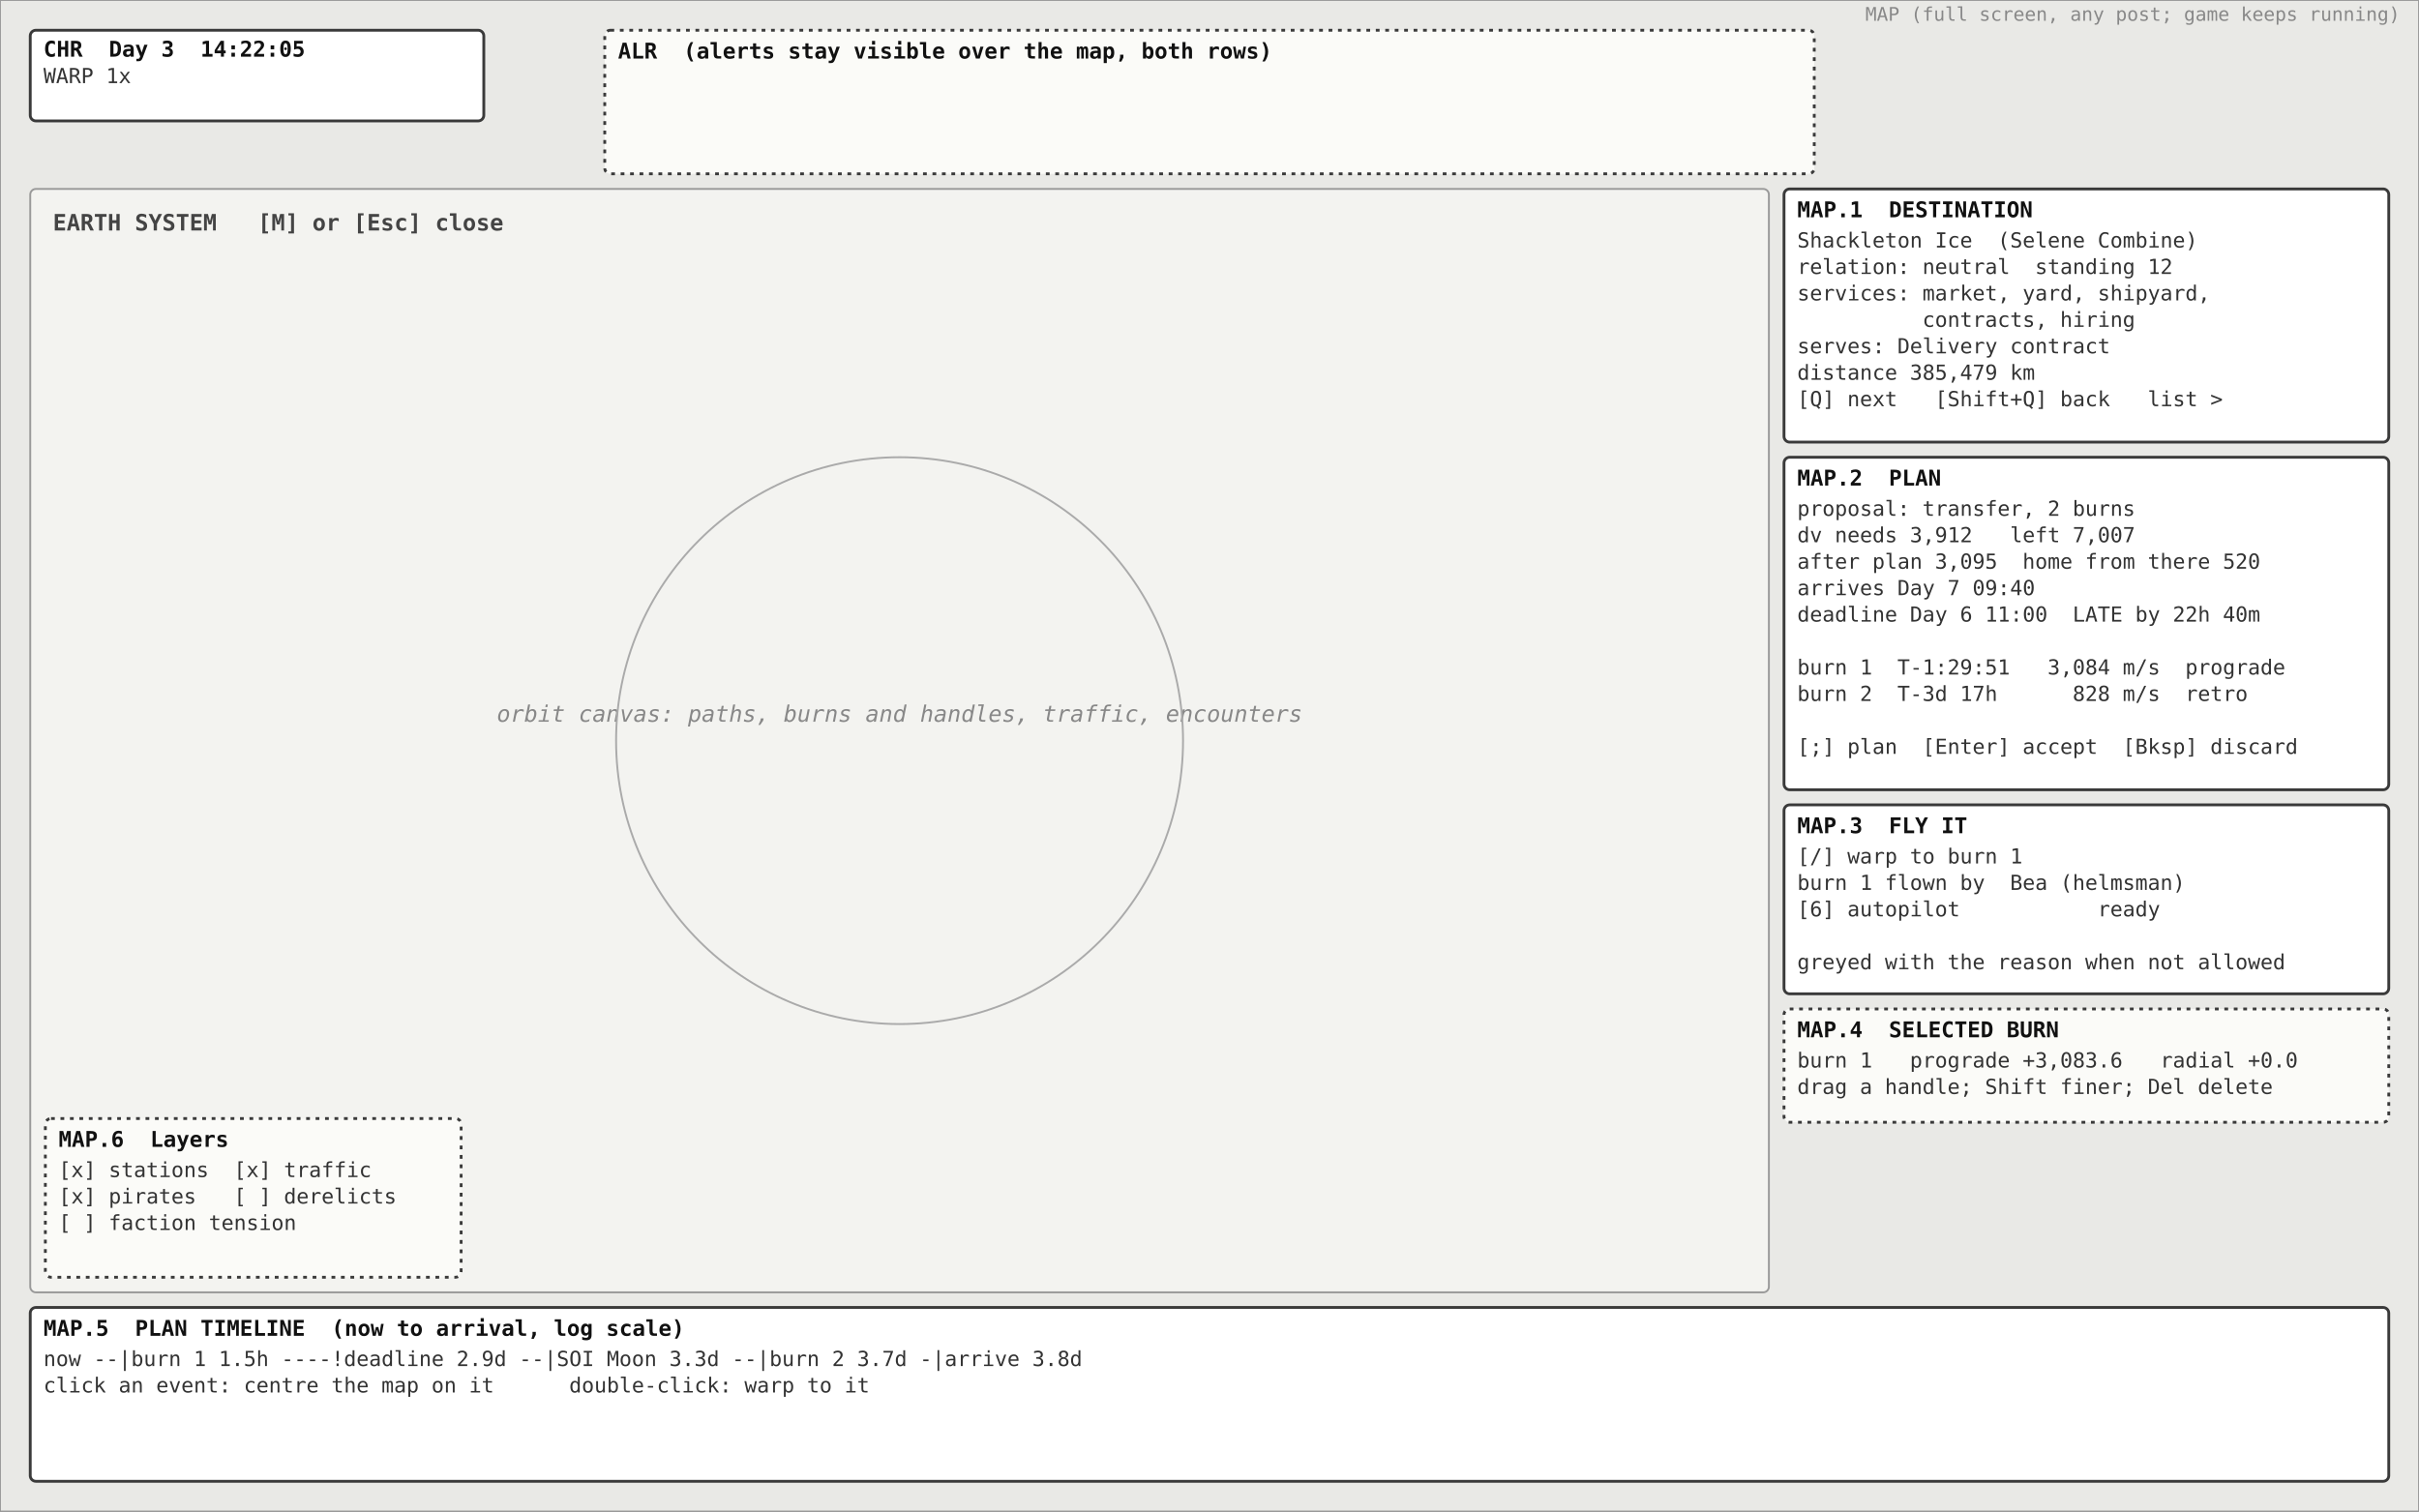
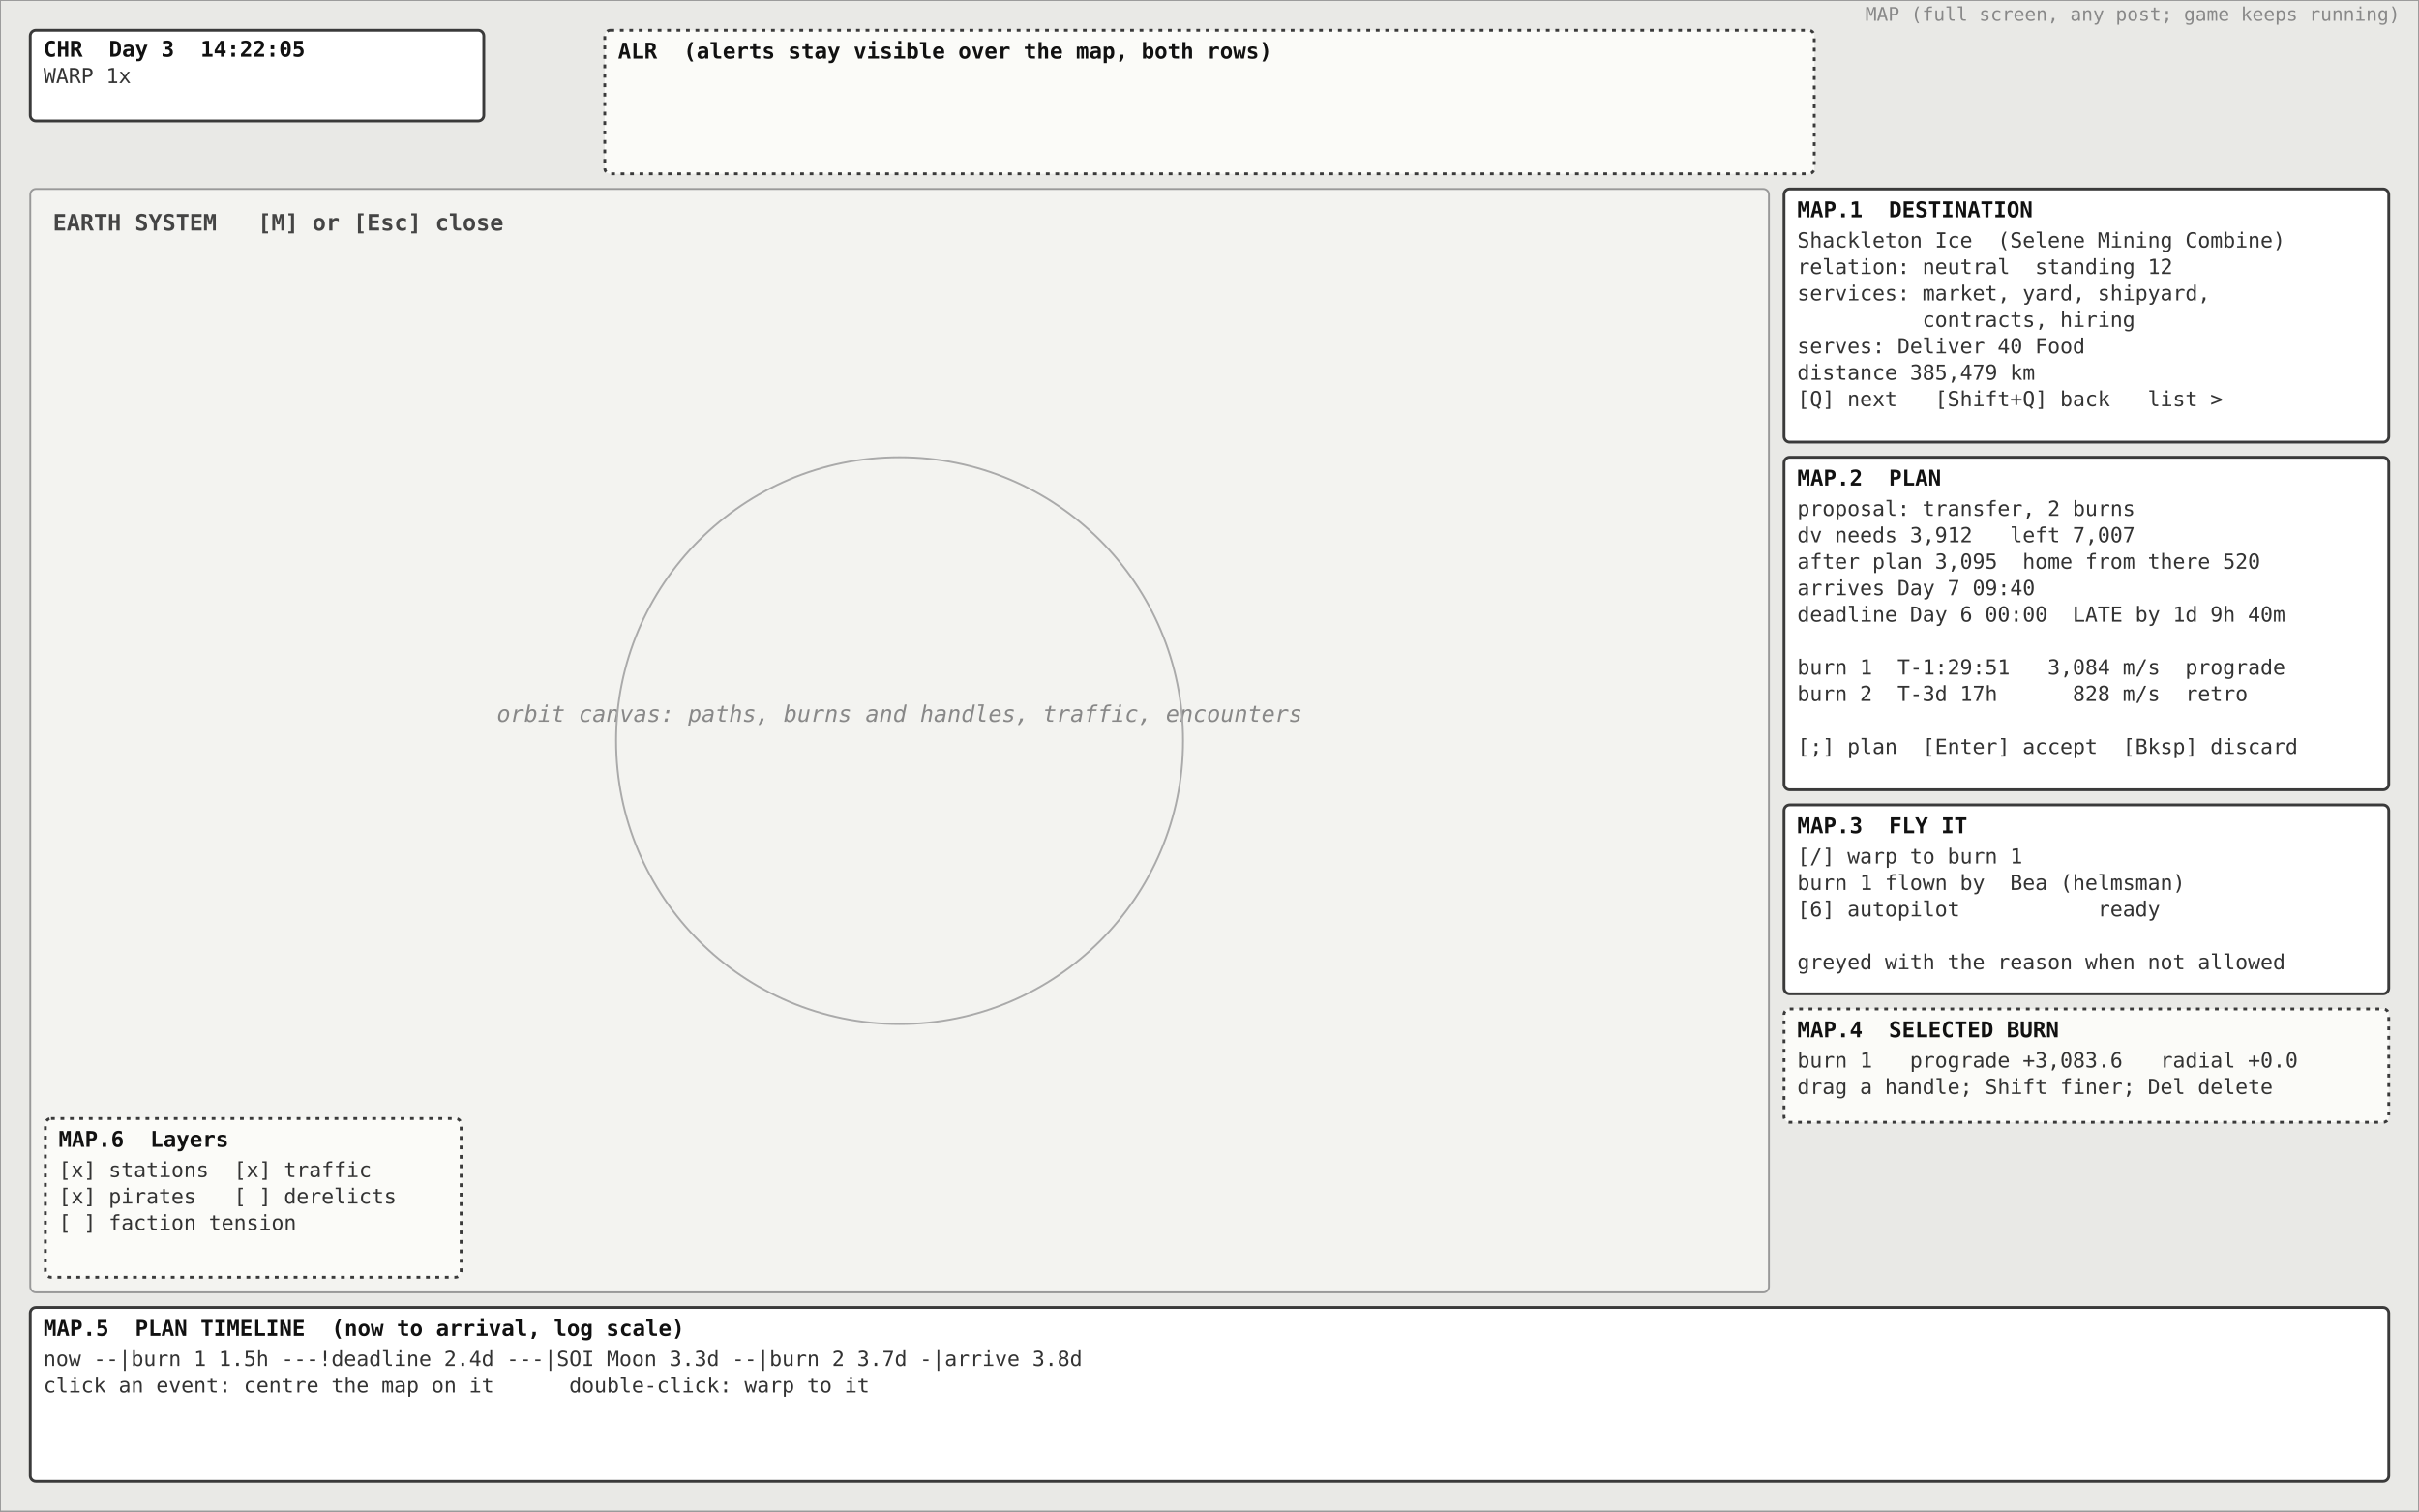
<svg xmlns="http://www.w3.org/2000/svg" width="1280" height="800" viewBox="0 0 1280 800" role="img" aria-label="The map: plan a trip">
  <rect x="0" y="0" width="1280" height="800" rx="0" fill="#e9e9e6" stroke="#9a9a9a" stroke-width="1" />
  <text x="1270" y="11" font-family="DejaVu Sans Mono, Menlo, Consolas, monospace" font-size="10" font-weight="normal" font-style="normal" fill="#888" text-anchor="end" xml:space="preserve" style="white-space:pre">MAP (full screen, any post; game keeps running)</text>
  <rect x="16" y="100" width="920" height="584" rx="3" fill="#f3f3f0" stroke="#999" stroke-width="1" />
  <text x="476" y="382" font-family="DejaVu Sans Mono, Menlo, Consolas, monospace" font-size="12" font-weight="normal" font-style="italic" fill="#888" text-anchor="middle" xml:space="preserve" style="white-space:pre">orbit canvas: paths, burns and handles, traffic, encounters</text>
  <circle cx="476" cy="392" r="150" fill="none" stroke="#aaa" stroke-width="1" />
  <text x="28" y="122" font-family="DejaVu Sans Mono, Menlo, Consolas, monospace" font-size="12" font-weight="bold" font-style="normal" fill="#444" text-anchor="start" xml:space="preserve" style="white-space:pre">EARTH SYSTEM   [M] or [Esc] close</text>
  <rect x="16" y="16" width="240" height="48" rx="3" fill="#ffffff" stroke="#3a3a3a" stroke-width="1.5" />
  <text x="23" y="30" font-family="DejaVu Sans Mono, Menlo, Consolas, monospace" font-size="11.5" font-weight="bold" font-style="normal" fill="#111" text-anchor="start" xml:space="preserve" style="white-space:pre">CHR  Day 3  14:22:05</text>
  <text x="23" y="44" font-family="DejaVu Sans Mono, Menlo, Consolas, monospace" font-size="11" font-weight="normal" font-style="normal" fill="#333" text-anchor="start" xml:space="preserve" style="white-space:pre">WARP 1x</text>
  <rect x="320" y="16" width="640" height="76" rx="3" fill="#fbfbf8" stroke="#3a3a3a" stroke-width="1.5" stroke-dasharray="2 3" />
  <text x="327" y="31" font-family="DejaVu Sans Mono, Menlo, Consolas, monospace" font-size="11.5" font-weight="bold" font-style="normal" fill="#111" text-anchor="start" xml:space="preserve" style="white-space:pre">ALR  (alerts stay visible over the map, both rows)</text>
  <rect x="944" y="100" width="320" height="134" rx="3" fill="#ffffff" stroke="#3a3a3a" stroke-width="1.5" />
  <text x="951" y="115" font-family="DejaVu Sans Mono, Menlo, Consolas, monospace" font-size="11.5" font-weight="bold" font-style="normal" fill="#111" text-anchor="start" xml:space="preserve" style="white-space:pre">MAP.1  DESTINATION</text>
-   <text x="951" y="131" font-family="DejaVu Sans Mono, Menlo, Consolas, monospace" font-size="11" font-weight="normal" font-style="normal" fill="#333" text-anchor="start" xml:space="preserve" style="white-space:pre">Shackleton Ice  (Selene Combine)</text>
+   <text x="951" y="131" font-family="DejaVu Sans Mono, Menlo, Consolas, monospace" font-size="11" font-weight="normal" font-style="normal" fill="#333" text-anchor="start" xml:space="preserve" style="white-space:pre">Shackleton Ice  (Selene Mining Combine)</text>
  <text x="951" y="145" font-family="DejaVu Sans Mono, Menlo, Consolas, monospace" font-size="11" font-weight="normal" font-style="normal" fill="#333" text-anchor="start" xml:space="preserve" style="white-space:pre">relation: neutral  standing 12</text>
  <text x="951" y="159" font-family="DejaVu Sans Mono, Menlo, Consolas, monospace" font-size="11" font-weight="normal" font-style="normal" fill="#333" text-anchor="start" xml:space="preserve" style="white-space:pre">services: market, yard, shipyard,</text>
  <text x="951" y="173" font-family="DejaVu Sans Mono, Menlo, Consolas, monospace" font-size="11" font-weight="normal" font-style="normal" fill="#333" text-anchor="start" xml:space="preserve" style="white-space:pre">          contracts, hiring</text>
-   <text x="951" y="187" font-family="DejaVu Sans Mono, Menlo, Consolas, monospace" font-size="11" font-weight="normal" font-style="normal" fill="#333" text-anchor="start" xml:space="preserve" style="white-space:pre">serves: Delivery contract</text>
+   <text x="951" y="187" font-family="DejaVu Sans Mono, Menlo, Consolas, monospace" font-size="11" font-weight="normal" font-style="normal" fill="#333" text-anchor="start" xml:space="preserve" style="white-space:pre">serves: Deliver 40 Food</text>
  <text x="951" y="201" font-family="DejaVu Sans Mono, Menlo, Consolas, monospace" font-size="11" font-weight="normal" font-style="normal" fill="#333" text-anchor="start" xml:space="preserve" style="white-space:pre">distance 385,479 km</text>
  <text x="951" y="215" font-family="DejaVu Sans Mono, Menlo, Consolas, monospace" font-size="11" font-weight="normal" font-style="normal" fill="#333" text-anchor="start" xml:space="preserve" style="white-space:pre">[Q] next   [Shift+Q] back   list &gt;</text>
  <rect x="944" y="242" width="320" height="176" rx="3" fill="#ffffff" stroke="#3a3a3a" stroke-width="1.5" />
  <text x="951" y="257" font-family="DejaVu Sans Mono, Menlo, Consolas, monospace" font-size="11.5" font-weight="bold" font-style="normal" fill="#111" text-anchor="start" xml:space="preserve" style="white-space:pre">MAP.2  PLAN</text>
  <text x="951" y="273" font-family="DejaVu Sans Mono, Menlo, Consolas, monospace" font-size="11" font-weight="normal" font-style="normal" fill="#333" text-anchor="start" xml:space="preserve" style="white-space:pre">proposal: transfer, 2 burns</text>
  <text x="951" y="287" font-family="DejaVu Sans Mono, Menlo, Consolas, monospace" font-size="11" font-weight="normal" font-style="normal" fill="#333" text-anchor="start" xml:space="preserve" style="white-space:pre">dv needs 3,912   left 7,007</text>
  <text x="951" y="301" font-family="DejaVu Sans Mono, Menlo, Consolas, monospace" font-size="11" font-weight="normal" font-style="normal" fill="#333" text-anchor="start" xml:space="preserve" style="white-space:pre">after plan 3,095  home from there 520</text>
  <text x="951" y="315" font-family="DejaVu Sans Mono, Menlo, Consolas, monospace" font-size="11" font-weight="normal" font-style="normal" fill="#333" text-anchor="start" xml:space="preserve" style="white-space:pre">arrives Day 7 09:40</text>
-   <text x="951" y="329" font-family="DejaVu Sans Mono, Menlo, Consolas, monospace" font-size="11" font-weight="normal" font-style="normal" fill="#333" text-anchor="start" xml:space="preserve" style="white-space:pre">deadline Day 6 11:00  LATE by 22h 40m</text>
+   <text x="951" y="329" font-family="DejaVu Sans Mono, Menlo, Consolas, monospace" font-size="11" font-weight="normal" font-style="normal" fill="#333" text-anchor="start" xml:space="preserve" style="white-space:pre">deadline Day 6 00:00  LATE by 1d 9h 40m</text>
  <text x="951" y="343" font-family="DejaVu Sans Mono, Menlo, Consolas, monospace" font-size="11" font-weight="normal" font-style="normal" fill="#333" text-anchor="start" xml:space="preserve" style="white-space:pre" />
  <text x="951" y="357" font-family="DejaVu Sans Mono, Menlo, Consolas, monospace" font-size="11" font-weight="normal" font-style="normal" fill="#333" text-anchor="start" xml:space="preserve" style="white-space:pre">burn 1  T-1:29:51   3,084 m/s  prograde</text>
  <text x="951" y="371" font-family="DejaVu Sans Mono, Menlo, Consolas, monospace" font-size="11" font-weight="normal" font-style="normal" fill="#333" text-anchor="start" xml:space="preserve" style="white-space:pre">burn 2  T-3d 17h      828 m/s  retro</text>
  <text x="951" y="385" font-family="DejaVu Sans Mono, Menlo, Consolas, monospace" font-size="11" font-weight="normal" font-style="normal" fill="#333" text-anchor="start" xml:space="preserve" style="white-space:pre" />
  <text x="951" y="399" font-family="DejaVu Sans Mono, Menlo, Consolas, monospace" font-size="11" font-weight="normal" font-style="normal" fill="#333" text-anchor="start" xml:space="preserve" style="white-space:pre">[;] plan  [Enter] accept  [Bksp] discard</text>
  <rect x="944" y="426" width="320" height="100" rx="3" fill="#ffffff" stroke="#3a3a3a" stroke-width="1.5" />
  <text x="951" y="441" font-family="DejaVu Sans Mono, Menlo, Consolas, monospace" font-size="11.5" font-weight="bold" font-style="normal" fill="#111" text-anchor="start" xml:space="preserve" style="white-space:pre">MAP.3  FLY IT</text>
  <text x="951" y="457" font-family="DejaVu Sans Mono, Menlo, Consolas, monospace" font-size="11" font-weight="normal" font-style="normal" fill="#333" text-anchor="start" xml:space="preserve" style="white-space:pre">[/] warp to burn 1</text>
  <text x="951" y="471" font-family="DejaVu Sans Mono, Menlo, Consolas, monospace" font-size="11" font-weight="normal" font-style="normal" fill="#333" text-anchor="start" xml:space="preserve" style="white-space:pre">burn 1 flown by  Bea (helmsman)</text>
  <text x="951" y="485" font-family="DejaVu Sans Mono, Menlo, Consolas, monospace" font-size="11" font-weight="normal" font-style="normal" fill="#333" text-anchor="start" xml:space="preserve" style="white-space:pre">[6] autopilot           ready</text>
  <text x="951" y="499" font-family="DejaVu Sans Mono, Menlo, Consolas, monospace" font-size="11" font-weight="normal" font-style="normal" fill="#333" text-anchor="start" xml:space="preserve" style="white-space:pre" />
  <text x="951" y="513" font-family="DejaVu Sans Mono, Menlo, Consolas, monospace" font-size="11" font-weight="normal" font-style="normal" fill="#333" text-anchor="start" xml:space="preserve" style="white-space:pre">greyed with the reason when not allowed</text>
  <rect x="944" y="534" width="320" height="60" rx="3" fill="#fbfbf8" stroke="#3a3a3a" stroke-width="1.5" stroke-dasharray="2 3" />
  <text x="951" y="549" font-family="DejaVu Sans Mono, Menlo, Consolas, monospace" font-size="11.5" font-weight="bold" font-style="normal" fill="#111" text-anchor="start" xml:space="preserve" style="white-space:pre">MAP.4  SELECTED BURN</text>
  <text x="951" y="565" font-family="DejaVu Sans Mono, Menlo, Consolas, monospace" font-size="11" font-weight="normal" font-style="normal" fill="#333" text-anchor="start" xml:space="preserve" style="white-space:pre">burn 1   prograde +3,083.6   radial +0.0</text>
  <text x="951" y="579" font-family="DejaVu Sans Mono, Menlo, Consolas, monospace" font-size="11" font-weight="normal" font-style="normal" fill="#333" text-anchor="start" xml:space="preserve" style="white-space:pre">drag a handle; Shift finer; Del delete</text>
  <rect x="16" y="692" width="1248" height="92" rx="3" fill="#ffffff" stroke="#3a3a3a" stroke-width="1.5" />
  <text x="23" y="707" font-family="DejaVu Sans Mono, Menlo, Consolas, monospace" font-size="11.5" font-weight="bold" font-style="normal" fill="#111" text-anchor="start" xml:space="preserve" style="white-space:pre">MAP.5  PLAN TIMELINE  (now to arrival, log scale)</text>
-   <text x="23" y="723" font-family="DejaVu Sans Mono, Menlo, Consolas, monospace" font-size="11" font-weight="normal" font-style="normal" fill="#333" text-anchor="start" xml:space="preserve" style="white-space:pre">now --|burn 1 1.5h ----!deadline 2.9d --|SOI Moon 3.3d --|burn 2 3.7d -|arrive 3.8d</text>
+   <text x="23" y="723" font-family="DejaVu Sans Mono, Menlo, Consolas, monospace" font-size="11" font-weight="normal" font-style="normal" fill="#333" text-anchor="start" xml:space="preserve" style="white-space:pre">now --|burn 1 1.5h ---!deadline 2.4d ---|SOI Moon 3.3d --|burn 2 3.7d -|arrive 3.8d</text>
  <text x="23" y="737" font-family="DejaVu Sans Mono, Menlo, Consolas, monospace" font-size="11" font-weight="normal" font-style="normal" fill="#333" text-anchor="start" xml:space="preserve" style="white-space:pre">click an event: centre the map on it      double-click: warp to it</text>
  <rect x="24" y="592" width="220" height="84" rx="3" fill="#fbfbf8" stroke="#3a3a3a" stroke-width="1.5" stroke-dasharray="2 3" />
  <text x="31" y="607" font-family="DejaVu Sans Mono, Menlo, Consolas, monospace" font-size="11.5" font-weight="bold" font-style="normal" fill="#111" text-anchor="start" xml:space="preserve" style="white-space:pre">MAP.6  Layers</text>
  <text x="31" y="623" font-family="DejaVu Sans Mono, Menlo, Consolas, monospace" font-size="11" font-weight="normal" font-style="normal" fill="#333" text-anchor="start" xml:space="preserve" style="white-space:pre">[x] stations  [x] traffic</text>
  <text x="31" y="637" font-family="DejaVu Sans Mono, Menlo, Consolas, monospace" font-size="11" font-weight="normal" font-style="normal" fill="#333" text-anchor="start" xml:space="preserve" style="white-space:pre">[x] pirates   [ ] derelicts</text>
  <text x="31" y="651" font-family="DejaVu Sans Mono, Menlo, Consolas, monospace" font-size="11" font-weight="normal" font-style="normal" fill="#333" text-anchor="start" xml:space="preserve" style="white-space:pre">[ ] faction tension</text>
</svg>
